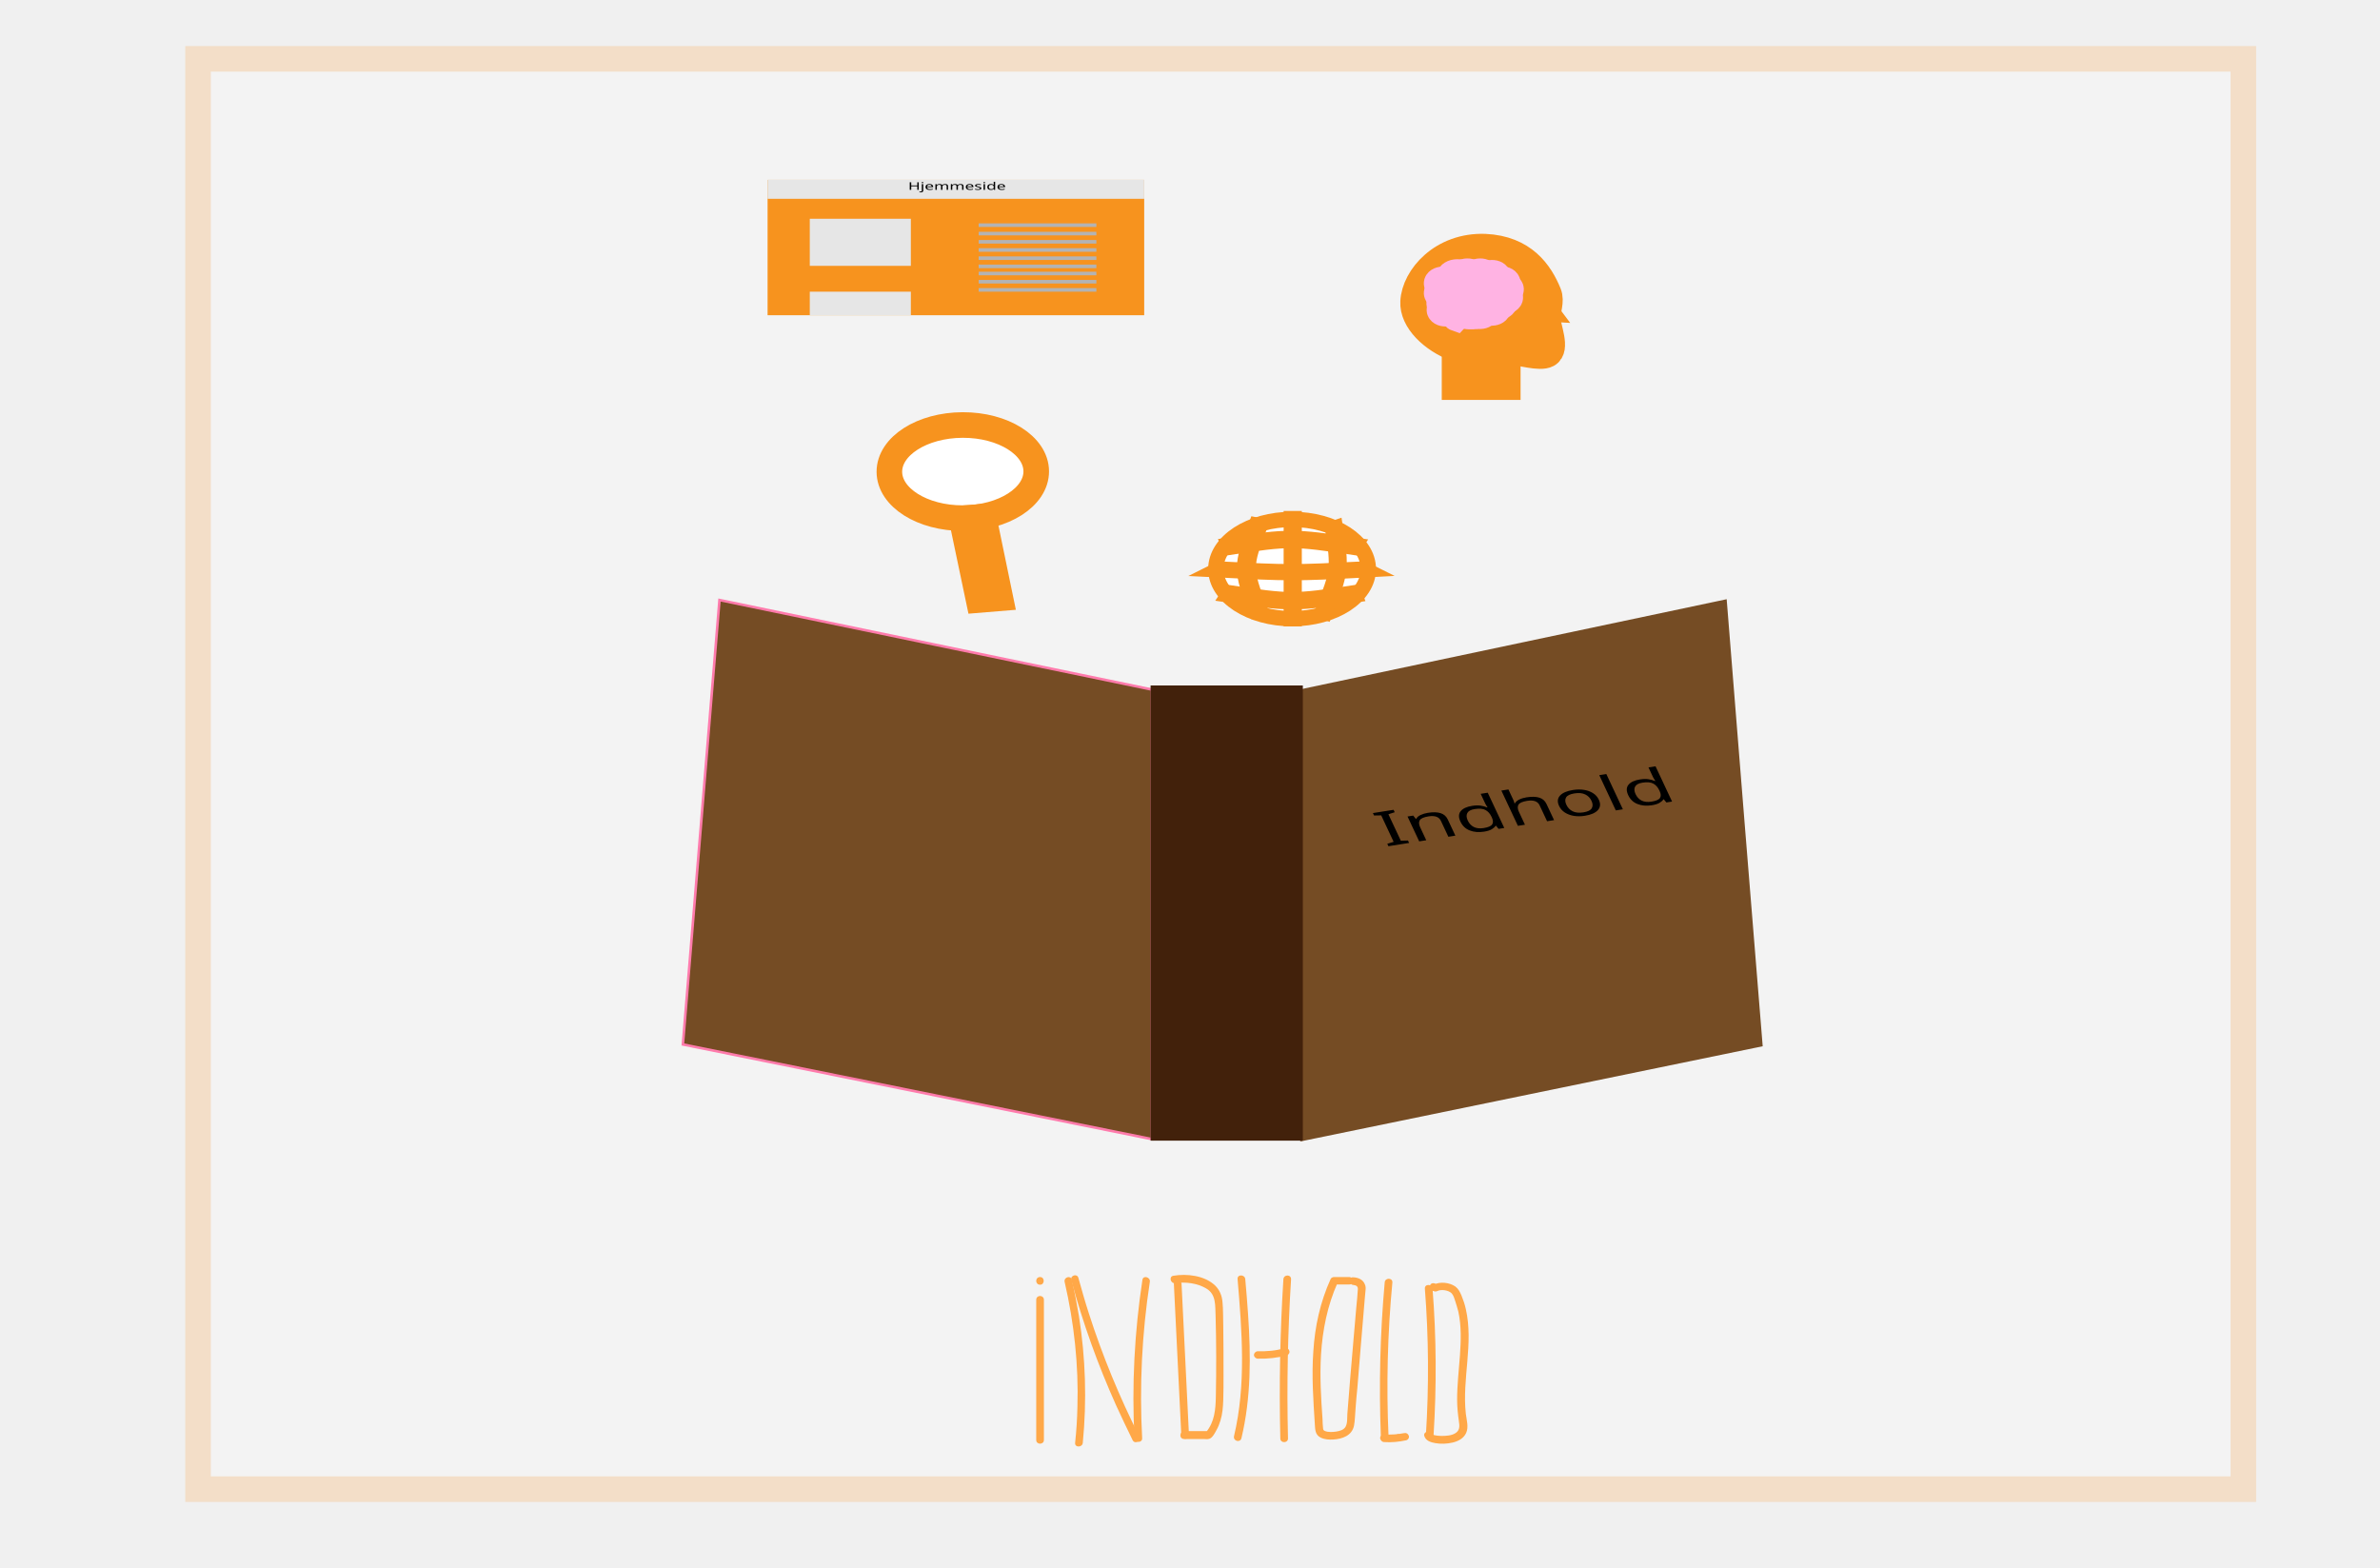
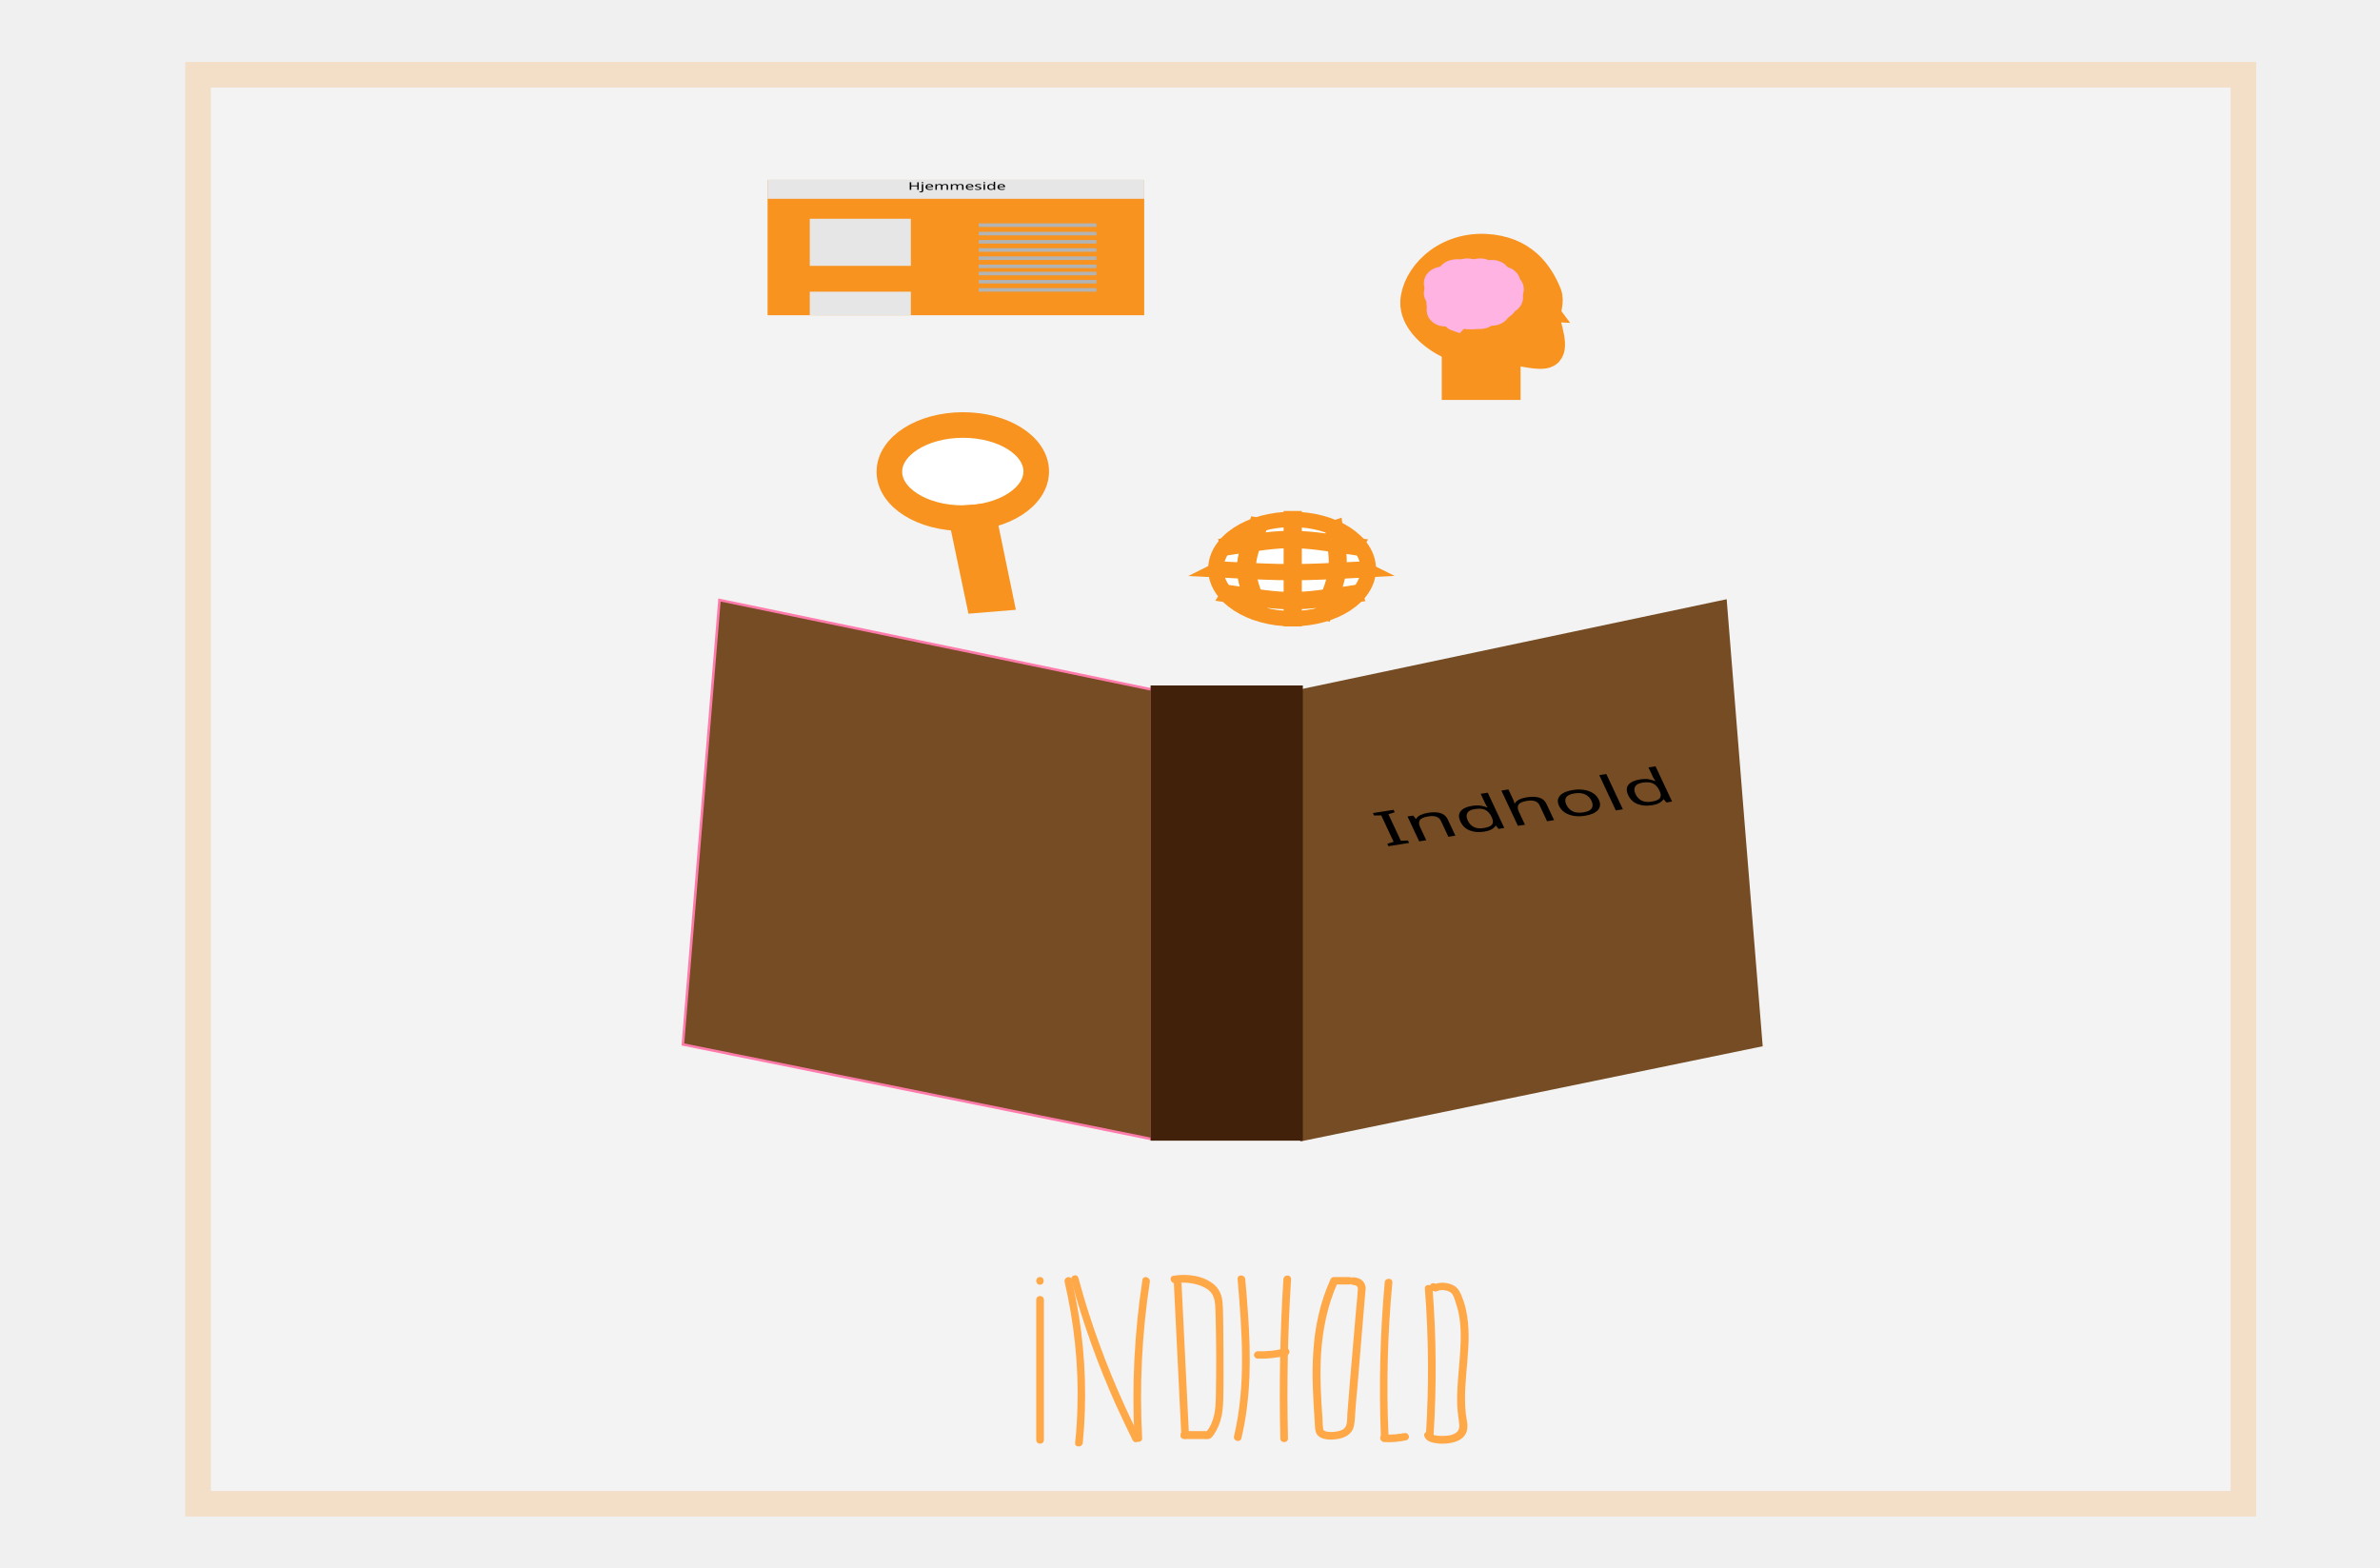
<svg xmlns="http://www.w3.org/2000/svg" version="1.1" id="Layer_1" x="0px" y="0px" viewBox="0 0 930.2 612.8" style="enable-background:new 0 0 930.2 612.8;" xml:space="preserve">
  <style type="text/css">
	.st0{opacity:0.2;fill:#FFFFFF;stroke:#FF9528;stroke-width:10;stroke-miterlimit:10;enable-background:new    ;}
	.st1{fill:#F7931E;stroke:#F7931E;stroke-width:10;stroke-miterlimit:10;}
	.st2{fill:#754C24;stroke:#FF7BAC;stroke-miterlimit:10;}
	.st3{fill:#754C24;stroke:#754C24;stroke-miterlimit:10;}
	.st4{fill:#42210B;stroke:#42210B;stroke-miterlimit:10;}
	.st5{font-family:'Luminari-Regular';}
	.st6{font-size:20.019px;}
	.st7{fill:#FFFFFF;stroke:#F7931E;stroke-width:10;stroke-miterlimit:10;}
	.st8{fill:#FFFFFF;stroke:#F7931E;stroke-width:10;stroke-miterlimit:10;}
	.st9{fill:#FFB3E3;stroke:#FFB3E3;stroke-width:10;stroke-miterlimit:10;}
	.st10{fill:#FFB3E3;stroke:#FFB3E3;stroke-width:10;stroke-miterlimit:10;}
	.st11{fill:#FFB3E3;stroke:#FFB3E3;stroke-width:10;stroke-miterlimit:10;}
	.st12{fill:#F7931E;}
	.st13{fill:#E6E6E6;}
	.st14{font-size:4.138px;}
	.st15{fill:none;}
	.st16{fill:#B3B3B3;}
	.st17{fill:#FFFFFF;stroke:#F7931E;stroke-width:6;stroke-miterlimit:10;}
	.st18{fill:#FFA848;}
</style>
-   <rect x="77.4" y="23" class="st0" width="799.4" height="559" />
+   <rect x="77.4" y="29.2" class="st0" width="799.4" height="558.5" />
  <g>
    <path class="st1" d="M552.3,117.9c-0.4,7.5,7.5,15,16.6,18.4c4.8,1.7,9.9,3,13.1,2.2c1.9-0.5-3.9-1.6-4.2-1.5c-0.2,0.1-5,0-4,0.8   c1.7,1.4,9.5,0.3,12.3,0.1c1-0.1,2.7-0.3,3.9-0.3c3.9,0,11.8,2.7,14.9,1c4-2.2,0-10.8,0-14.2c-0.1-2.8,1.7-6.7,0.4-9.8   c-3.3-8.1-9.7-17.5-24.9-18.2C563.5,95.8,552.8,108.2,552.3,117.9z" />
  </g>
  <path class="st2" d="M450.2,445.2c-61.1-12.3-122.2-24.7-183.3-37c4.8-57.9,9.5-115.8,14.3-173.7c56.3,11.7,112.6,23.3,169,35  C450.2,328,450.2,386.6,450.2,445.2z" />
  <path class="st3" d="M508.7,445.5c59.9-12.3,119.8-24.7,179.7-37c-4.7-57.9-9.4-115.8-14-173.7c-55.2,11.7-110.4,23.3-165.6,35  C508.7,328.2,508.7,386.9,508.7,445.5z" />
  <rect x="450.2" y="268.4" class="st4" width="58.5" height="176.9" />
  <text transform="matrix(1.5629 -0.246 0.4246 0.9054 541.4108 330.9129)" class="st5 st6">Indhold</text>
  <ellipse transform="matrix(1 -3.471278e-03 3.471278e-03 1 -0.6375 1.3074)" class="st7" cx="376.3" cy="184.3" rx="28.7" ry="18.2" />
  <polygon class="st8" points="382.5,234.5 391,233.8 384.4,201.9 375.8,202.6 " />
  <ellipse class="st9" cx="577" cy="114.5" rx="12" ry="7.5" />
  <ellipse transform="matrix(0.9999 -1.224693e-02 1.224693e-02 0.9999 -1.2824 6.9838)" class="st10" cx="569.6" cy="108.2" rx="3.2" ry="1.9" />
  <ellipse transform="matrix(0.9997 -2.313349e-02 2.313349e-02 0.9997 -2.4099 13.0742)" class="st11" cx="563.9" cy="110.7" rx="2.4" ry="1.5" />
  <ellipse transform="matrix(0.9997 -2.313349e-02 2.313349e-02 0.9997 -2.4978 13.0752)" class="st11" cx="563.9" cy="114.5" rx="2.4" ry="1.5" />
  <ellipse transform="matrix(0.9997 -2.313349e-02 2.313349e-02 0.9997 -2.59 13.0994)" class="st11" cx="564.9" cy="118.5" rx="2.4" ry="1.5" />
  <ellipse transform="matrix(0.9997 -2.313349e-02 2.313349e-02 0.9997 -2.3333 13.2954)" class="st11" cx="573.5" cy="107.5" rx="2.4" ry="1.5" />
  <ellipse transform="matrix(0.9997 -2.313349e-02 2.313349e-02 0.9997 -2.332 13.4111)" class="st11" cx="578.5" cy="107.5" rx="2.4" ry="1.5" />
  <ellipse transform="matrix(0.9997 -2.313349e-02 2.313349e-02 0.9997 -2.3446 13.5176)" class="st11" cx="583.1" cy="108.1" rx="2.4" ry="1.5" />
  <ellipse transform="matrix(0.9997 -2.313349e-02 2.313349e-02 0.9997 -2.4014 13.6062)" class="st11" cx="586.9" cy="110.6" rx="2.4" ry="1.5" />
  <ellipse transform="matrix(0.9997 -2.313349e-02 2.313349e-02 0.9997 -2.4589 13.6369)" class="st11" cx="588.2" cy="113.1" rx="2.4" ry="1.5" />
  <ellipse transform="matrix(0.9997 -2.313349e-02 2.313349e-02 0.9997 -2.533 13.6309)" class="st11" cx="587.9" cy="116.3" rx="2.4" ry="1.5" />
  <ellipse transform="matrix(0.9997 -2.313349e-02 2.313349e-02 0.9997 -2.5845 13.5783)" class="st11" cx="585.6" cy="118.5" rx="2.4" ry="1.5" />
  <ellipse transform="matrix(0.9997 -2.313349e-02 2.313349e-02 0.9997 -2.6384 13.521)" class="st11" cx="583.1" cy="120.8" rx="2.4" ry="1.5" />
  <ellipse transform="matrix(0.9997 -2.313349e-02 2.313349e-02 0.9997 -2.6697 13.415)" class="st11" cx="578.5" cy="122.1" rx="2.4" ry="1.5" />
  <ellipse transform="matrix(0.9997 -2.313349e-02 2.313349e-02 0.9997 -2.6727 13.3525)" class="st11" cx="575.8" cy="122.2" rx="2.4" ry="1.5" />
  <path class="st9" d="M569.2,124.5L569.2,124.5c0.2-0.2,0.4-0.3,0.6-0.4v-4.8h-1.3v4.7C568.7,124.2,568.9,124.4,569.2,124.5z" />
  <ellipse transform="matrix(0.9997 -2.313349e-02 2.313349e-02 0.9997 -2.6502 13.1024)" class="st11" cx="565" cy="121.1" rx="2.4" ry="1.5" />
  <ellipse transform="matrix(0.9997 -2.313349e-02 2.313349e-02 0.9997 -2.6732 13.3132)" class="st11" cx="574.1" cy="122.2" rx="2.4" ry="1.5" />
  <polygon class="st12" points="599.3,125.4 603.2,121.4 607,117.4 610.4,121.8 613.7,126.2 606.5,125.8 " />
  <path class="st1" d="M594.4,144.3" />
  <path class="st1" d="M585,144.3" />
  <rect x="568.5" y="139.8" class="st1" width="20.8" height="11.5" />
  <rect x="300" y="70.3" class="st12" width="147.2" height="52.9" />
  <rect x="300" y="70.3" class="st13" width="147.2" height="7.4" />
  <text transform="matrix(1.5618 0 0 1 354.9268 74.1865)" class="st5 st14">Hjemmeside</text>
  <rect x="316.5" y="85.5" class="st13" width="39.5" height="18.4" />
  <line class="st15" x1="316.5" y1="85.5" x2="356" y2="103.9" />
  <line class="st15" x1="356" y1="85.5" x2="316.5" y2="103.9" />
  <rect x="382.5" y="87.3" class="st16" width="46" height="1.4" />
  <rect x="382.5" y="90.6" class="st16" width="46" height="1.4" />
  <rect x="382.5" y="93.8" class="st16" width="46" height="1.4" />
  <rect x="382.5" y="97" class="st16" width="46" height="1.4" />
  <rect x="382.5" y="100.2" class="st16" width="46" height="1.4" />
  <rect x="382.5" y="103.4" class="st16" width="46" height="1.4" />
  <rect x="382.5" y="106.2" class="st16" width="46" height="1.4" />
  <rect x="382.5" y="109.4" class="st16" width="46" height="1.4" />
  <rect x="382.5" y="112.6" class="st16" width="46" height="1.4" />
  <rect x="316.5" y="114" class="st13" width="39.5" height="9.2" />
  <line class="st15" x1="316.5" y1="114" x2="336.6" y2="123.2" />
  <line class="st15" x1="356" y1="114" x2="336.6" y2="123.2" />
  <ellipse class="st17" cx="505" cy="222.4" rx="29.8" ry="19.4" />
  <g>
    <path class="st17" d="M529.7,232.5c-23.8,3.6-25.8,3.5-49.6,0c0.2-0.3,0.3-0.5,0.5-0.8c23.4,3.5,25.1,3.6,48.6,0   C529.4,231.9,529.6,232.2,529.7,232.5z" />
  </g>
  <g>
    <path class="st17" d="M533.6,222.7c-27.7,1.5-29.9,1.4-57.6,0c0.2-0.1,0.4-0.2,0.6-0.3c27.2,1.4,29.2,1.4,56.4,0   C533.2,222.5,533.4,222.6,533.6,222.7z" />
  </g>
  <g>
    <path class="st17" d="M480,213.1c23.8-3.6,25.8-3.5,49.6,0c-0.2,0.3-0.3,0.5-0.5,0.8c-23.4-3.5-25.1-3.6-48.6,0   C480.3,213.6,480.1,213.4,480,213.1z" />
  </g>
  <g>
    <path class="st17" d="M491,238.6c-6.2-16-6-17.3,0-33.4c0.5,0.1,0.9,0.2,1.4,0.3c-6,15.7-6.1,16.9,0,32.7   C492,238.4,491.5,238.5,491,238.6z" />
  </g>
  <g>
    <path class="st17" d="M521.9,206.3c2.5,16.1,2.2,17.3-4,33c-0.3-0.1-0.6-0.3-0.9-0.4c6.1-15.4,6.3-16.6,3.9-32.3   C521.2,206.5,521.6,206.4,521.9,206.3z" />
  </g>
  <rect x="504.7" y="202.7" class="st17" width="1.1" height="39.1" />
  <g>
    <g>
      <path class="st18" d="M405,508c0,18.3,0,36.5,0,54.8c0,1.9,3,1.9,3,0c0-18.3,0-36.5,0-54.8C408,506,405,506,405,508L405,508z" />
    </g>
  </g>
  <g>
    <g>
      <path class="st18" d="M406.5,502.1c1.9,0,1.9-3,0-3C404.5,499.1,404.5,502.1,406.5,502.1L406.5,502.1z" />
    </g>
  </g>
  <g>
    <g>
      <path class="st18" d="M416.1,501c3.7,16,5.5,32.5,5,48.9c-0.1,4.7-0.4,9.4-0.9,14c-0.2,1.9,2.8,1.9,3,0    c1.6-16.5,1.1-33.1-1.5-49.5c-0.8-4.8-1.7-9.5-2.8-14.2C418.6,498.3,415.7,499.1,416.1,501L416.1,501z" />
    </g>
  </g>
  <g>
    <g>
      <path class="st18" d="M418.7,500.3c4.5,16.7,10.4,33.1,17.5,48.9c2.1,4.6,4.3,9.2,6.5,13.7c0.9,1.7,3.5,0.2,2.6-1.5    c-7.8-15.5-14.4-31.5-19.7-48c-1.5-4.6-2.8-9.2-4.1-13.9C421.1,497.6,418.2,498.4,418.7,500.3L418.7,500.3z" />
    </g>
  </g>
  <g>
    <g>
      <path class="st18" d="M446.4,562.1c-1.1-20.4-0.1-40.9,3-61.1c0.3-1.9-2.6-2.7-2.9-0.8c-3.1,20.5-4.2,41.2-3.1,61.9    C443.5,564,446.5,564,446.4,562.1L446.4,562.1z" />
    </g>
  </g>
  <g>
    <g>
      <path class="st18" d="M458.8,501.8c1,19.7,1.9,39.4,2.9,59.1c0.1,1.9,3.1,1.9,3,0c-1-19.7-1.9-39.4-2.9-59.1    C461.7,499.9,458.7,499.9,458.8,501.8L458.8,501.8z" />
    </g>
  </g>
  <g>
    <g>
      <path class="st18" d="M462.8,562.4c1.7,0,3.3,0,5,0c0.8,0,1.7,0,2.5,0c0.7,0,1.7,0.2,2.4-0.1c1.2-0.4,2.1-2.2,2.7-3.3    c0.7-1.2,1.2-2.5,1.6-3.8c0.8-2.6,1-5.3,1.1-8c0.1-3.2,0.1-6.4,0.1-9.5c0-6.6,0-13.2-0.1-19.8c-0.1-3,0-6-0.3-9    c-0.2-2.5-1.1-4.8-3-6.6c-4.1-3.8-10.9-4.6-16.2-3.7c-1.9,0.3-1.1,3.2,0.8,2.9c4-0.6,8.6,0,12.1,2.1c3.9,2.3,3.4,6.7,3.6,10.6    c0.3,10.6,0.3,21.2,0.1,31.7c-0.1,5-0.5,9.8-3.8,13.8c0.4-0.1,0.7-0.3,1.1-0.4c-3.1,0-6.3,0-9.4,0    C460.8,559.4,460.8,562.4,462.8,562.4L462.8,562.4z" />
    </g>
  </g>
  <g>
    <g>
      <path class="st18" d="M483.7,499.9c1.7,20.4,3.4,41.2-1.4,61.4c-0.4,1.9,2.4,2.7,2.9,0.8c3.8-15.9,3.7-32.2,2.6-48.4    c-0.3-4.6-0.7-9.2-1.1-13.8C486.5,498,483.5,498,483.7,499.9L483.7,499.9z" />
    </g>
  </g>
  <g>
    <g>
      <path class="st18" d="M491.6,531c3.8,0.1,7.7-0.3,11.3-1.3c0.8-0.2,1.3-1.1,1-1.8c-0.2-0.8-1.1-1.3-1.8-1c-3.4,1-7,1.3-10.5,1.2    c-0.8,0-1.5,0.7-1.5,1.5C490.1,530.3,490.8,531,491.6,531L491.6,531z" />
    </g>
  </g>
  <g>
    <g>
      <path class="st18" d="M501.6,500c-1.3,20.7-1.7,41.4-1.2,62.2c0,1.9,3,1.9,3,0c-0.5-20.7-0.1-41.5,1.2-62.2    C504.7,498,501.7,498,501.6,500L501.6,500z" />
    </g>
  </g>
  <g>
    <g>
      <path class="st18" d="M527.3,499.1c-2,0-4,0-5.9,0c-0.5,0-1.1,0.3-1.3,0.7c-4.1,9-6.2,18.6-6.8,28.4c-0.7,9.5,0,19.1,0.6,28.6    c0.1,2,0.2,4,2.2,5c1.5,0.8,3.3,0.9,5,0.8c3.5-0.2,7.3-1.5,8.1-5.4c0.4-2.1,0.4-4.4,0.6-6.6c0.2-2.7,0.4-5.3,0.7-8    c0.4-5.3,0.9-10.6,1.3-15.9c0.5-6,1-11.9,1.5-17.9c0.1-1.5,0.3-3,0.4-4.5c0.1-0.8,0.1-1.5-0.2-2.2c-0.7-2-2.6-2.8-4.6-2.9    c-1.9-0.2-1.9,2.8,0,3c1.1,0.1,1.9,0.5,1.8,1.7c-0.1,2.3-0.4,4.7-0.6,7c-0.4,4.6-0.8,9.3-1.2,13.9c-0.8,9.3-1.6,18.6-2.3,27.8    c-0.1,1.5,0.1,3.6-0.7,5c-0.7,1.3-2.4,1.7-3.7,1.9c-1.4,0.2-3,0.3-4.3-0.2c-0.6-0.2-0.8-0.6-0.8-1.2c-0.1-1.1-0.2-2.2-0.2-3.4    c-0.6-8.4-1.1-16.8-0.6-25.2c0.6-9.7,2.5-19.3,6.5-28.2c-0.4,0.2-0.9,0.5-1.3,0.7c2,0,4,0,5.9,0    C529.2,502.1,529.2,499.1,527.3,499.1L527.3,499.1z" />
    </g>
  </g>
  <g>
    <g>
      <path class="st18" d="M541.2,501.2c-1.8,20-2.3,40.2-1.5,60.3c0.1,1.9,3.1,1.9,3,0c-0.9-20.1-0.4-40.3,1.5-60.3    C544.3,499.3,541.3,499.3,541.2,501.2L541.2,501.2z" />
    </g>
  </g>
  <g>
    <g>
      <path class="st18" d="M541,563.6c2.9,0.2,5.8-0.1,8.6-0.7c0.8-0.2,1.3-1.1,1-1.8c-0.3-0.8-1-1.2-1.8-1c-0.6,0.1-1.3,0.2-1.9,0.3    c-0.2,0-0.2,0-0.1,0c-0.1,0-0.2,0-0.3,0c-0.2,0-0.3,0-0.5,0.1c-0.3,0-0.7,0.1-1,0.1c-1.4,0.1-2.8,0.1-4.1,0    c-0.8,0-1.5,0.7-1.5,1.5C539.6,563,540.2,563.6,541,563.6L541,563.6z" />
    </g>
  </g>
  <g>
    <g>
      <path class="st18" d="M556.9,503.7c1.5,19,1.6,38.2,0.4,57.2c-0.1,1.9,2.9,1.9,3,0c1.2-19.1,1.1-38.2-0.4-57.2    C559.7,501.7,556.7,501.7,556.9,503.7L556.9,503.7z" />
    </g>
  </g>
  <g>
    <g>
      <path class="st18" d="M560.2,504.5c1.9,0,1.9-3,0-3C558.3,501.5,558.3,504.5,560.2,504.5L560.2,504.5z" />
    </g>
  </g>
  <g>
    <g>
      <path class="st18" d="M561.7,504.6c1.5-0.8,4.5-0.4,5.7,0.9c0.7,0.8,1,1.9,1.3,2.8c0.5,1.5,0.9,2.9,1.3,4.4    c1.2,5.6,1,11.4,0.6,17.1c-0.4,5.7-1.1,11.4-1.1,17.2c0,2.9,0.3,5.7,0.7,8.5c0.3,1.9,0.4,3.6-1.5,4.7c-1.5,0.9-3.6,1-5.3,1    c-1,0-1.9-0.1-2.8-0.3c-0.3-0.1-0.6-0.2-0.8-0.3c-0.3-0.2-0.3-0.4-0.2-0.1c-0.6-1.8-3.5-1-2.9,0.8c0.6,1.8,2.5,2.4,4.2,2.7    c2.2,0.4,4.6,0.3,6.8-0.2c2.2-0.5,4.3-1.6,5.3-3.7c1.1-2.4,0.2-5.1-0.1-7.6c-1.5-13.6,3.1-27.4,0-40.9c-0.4-1.8-1-3.6-1.7-5.3    c-0.6-1.4-1.2-2.6-2.4-3.5c-2.3-1.6-6-2-8.5-0.7C558.4,502.8,559.9,505.4,561.7,504.6L561.7,504.6z" />
    </g>
  </g>
</svg>
